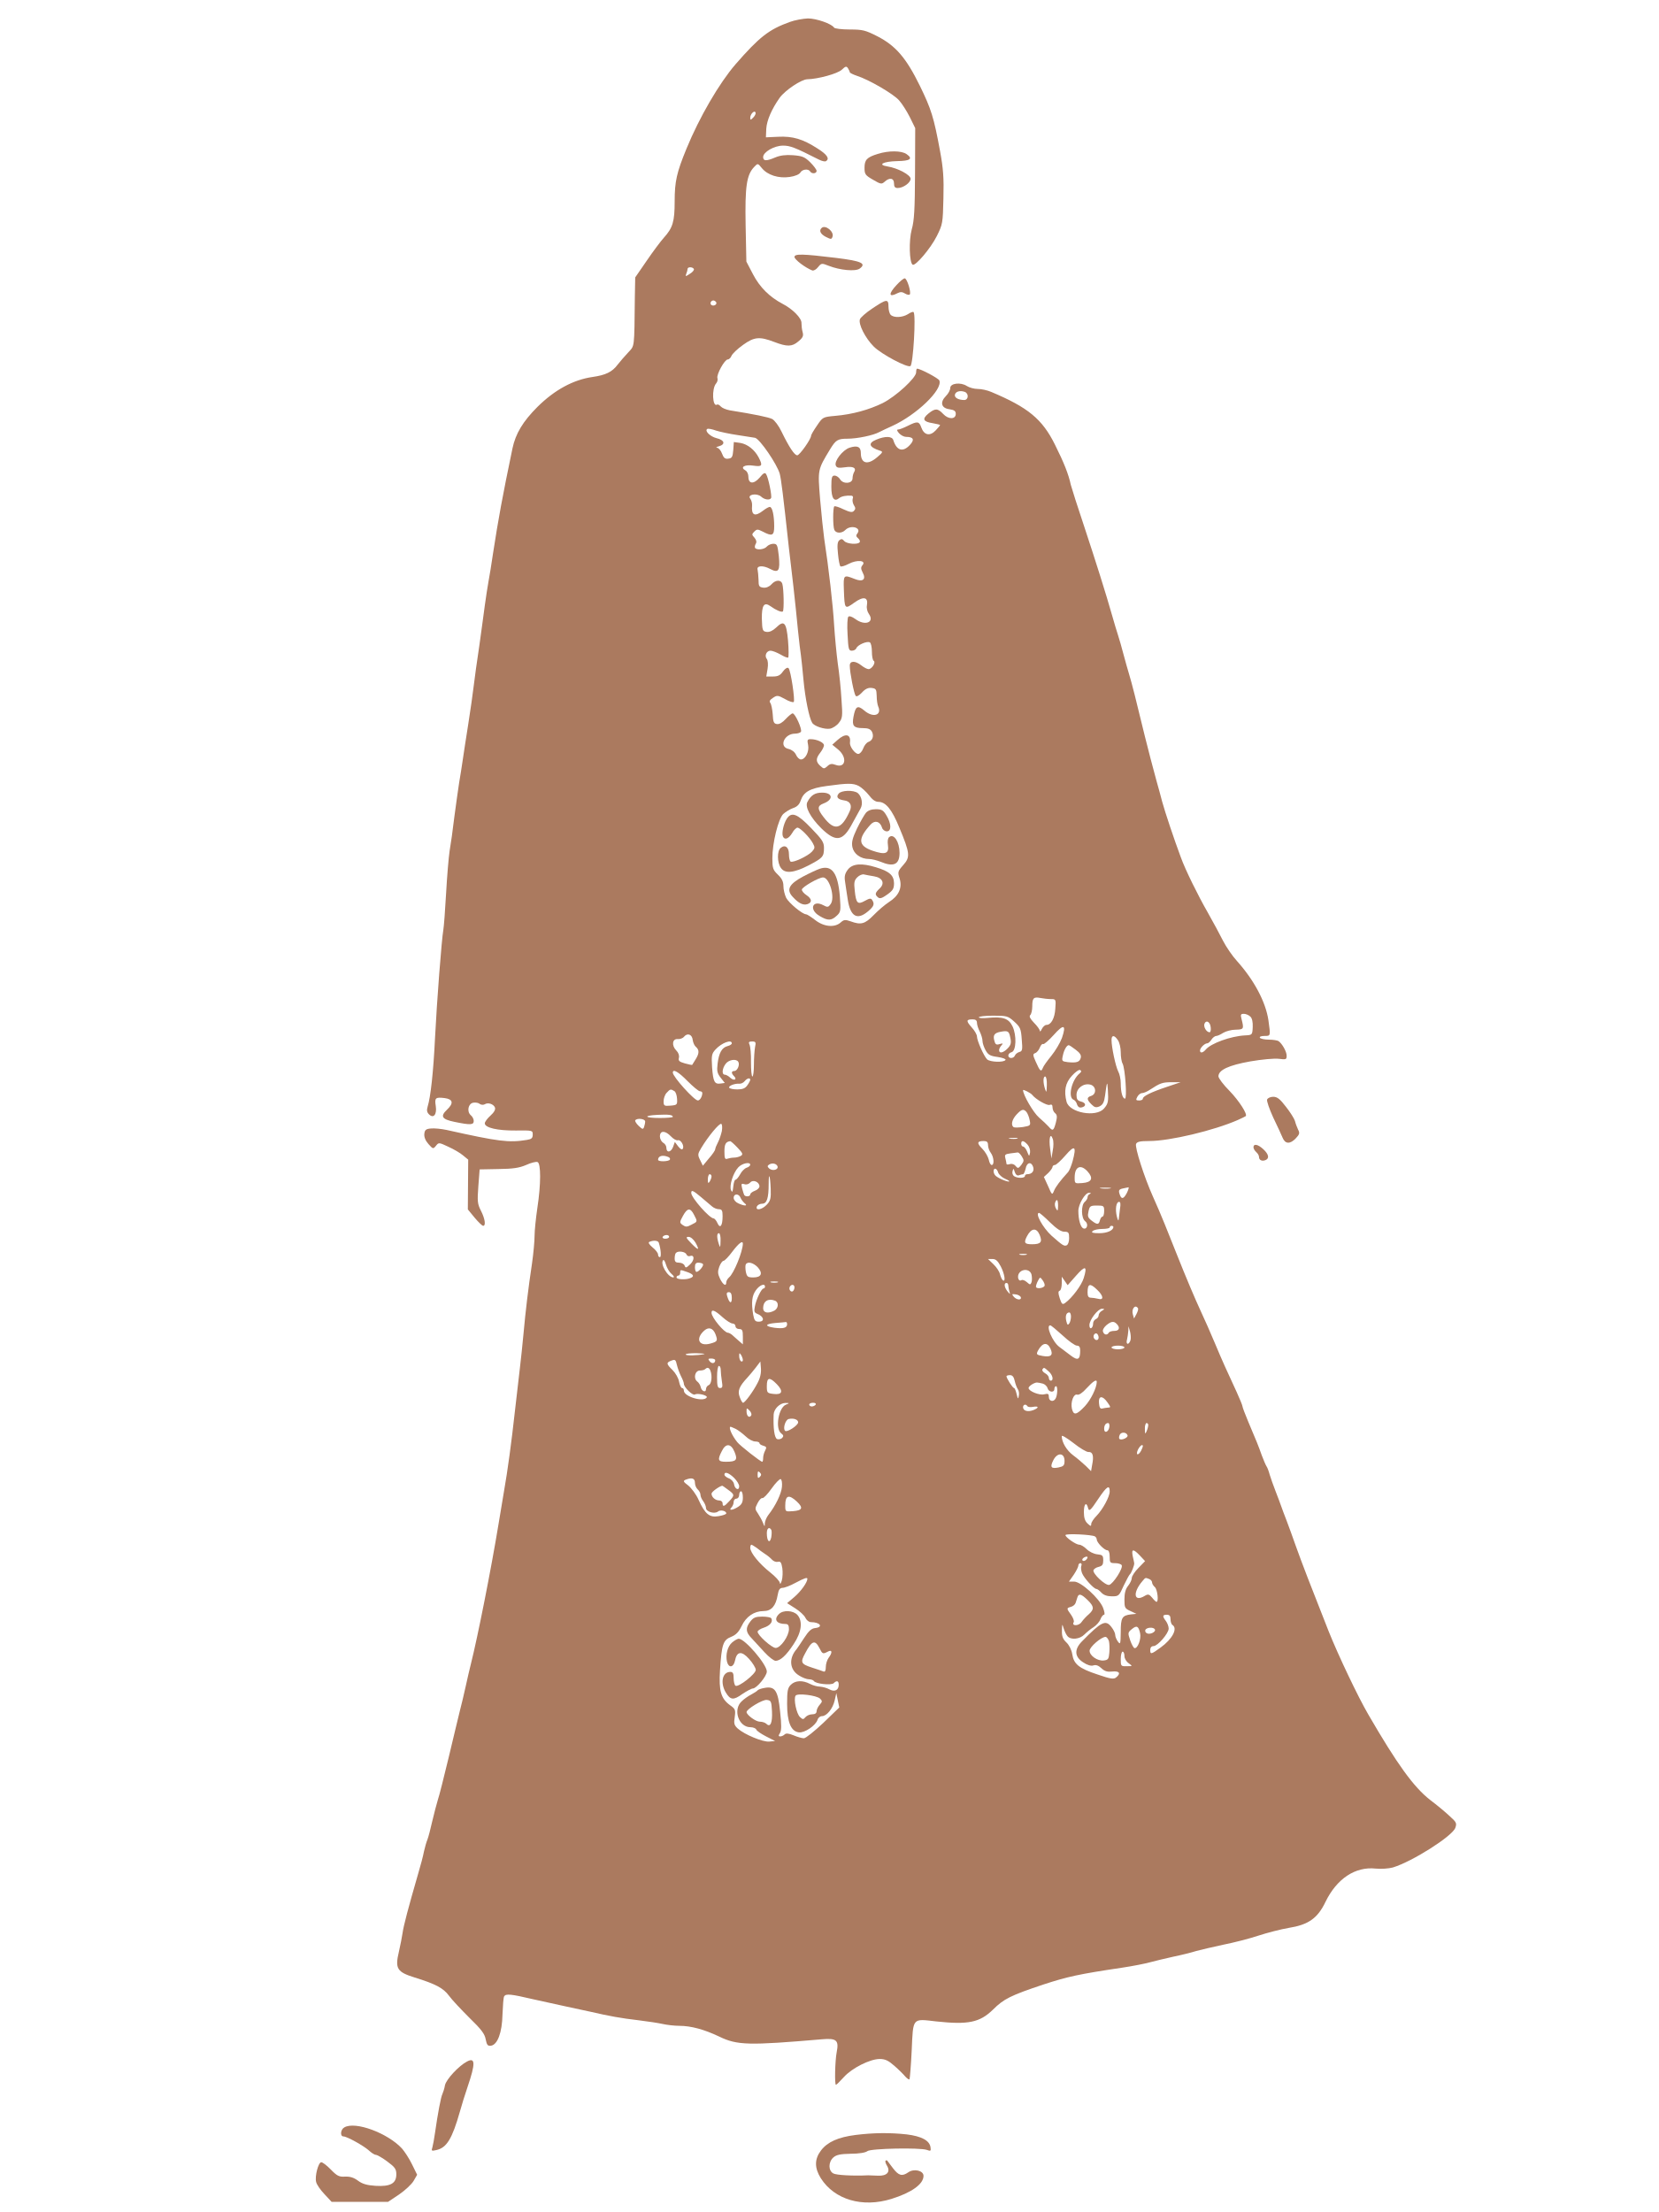
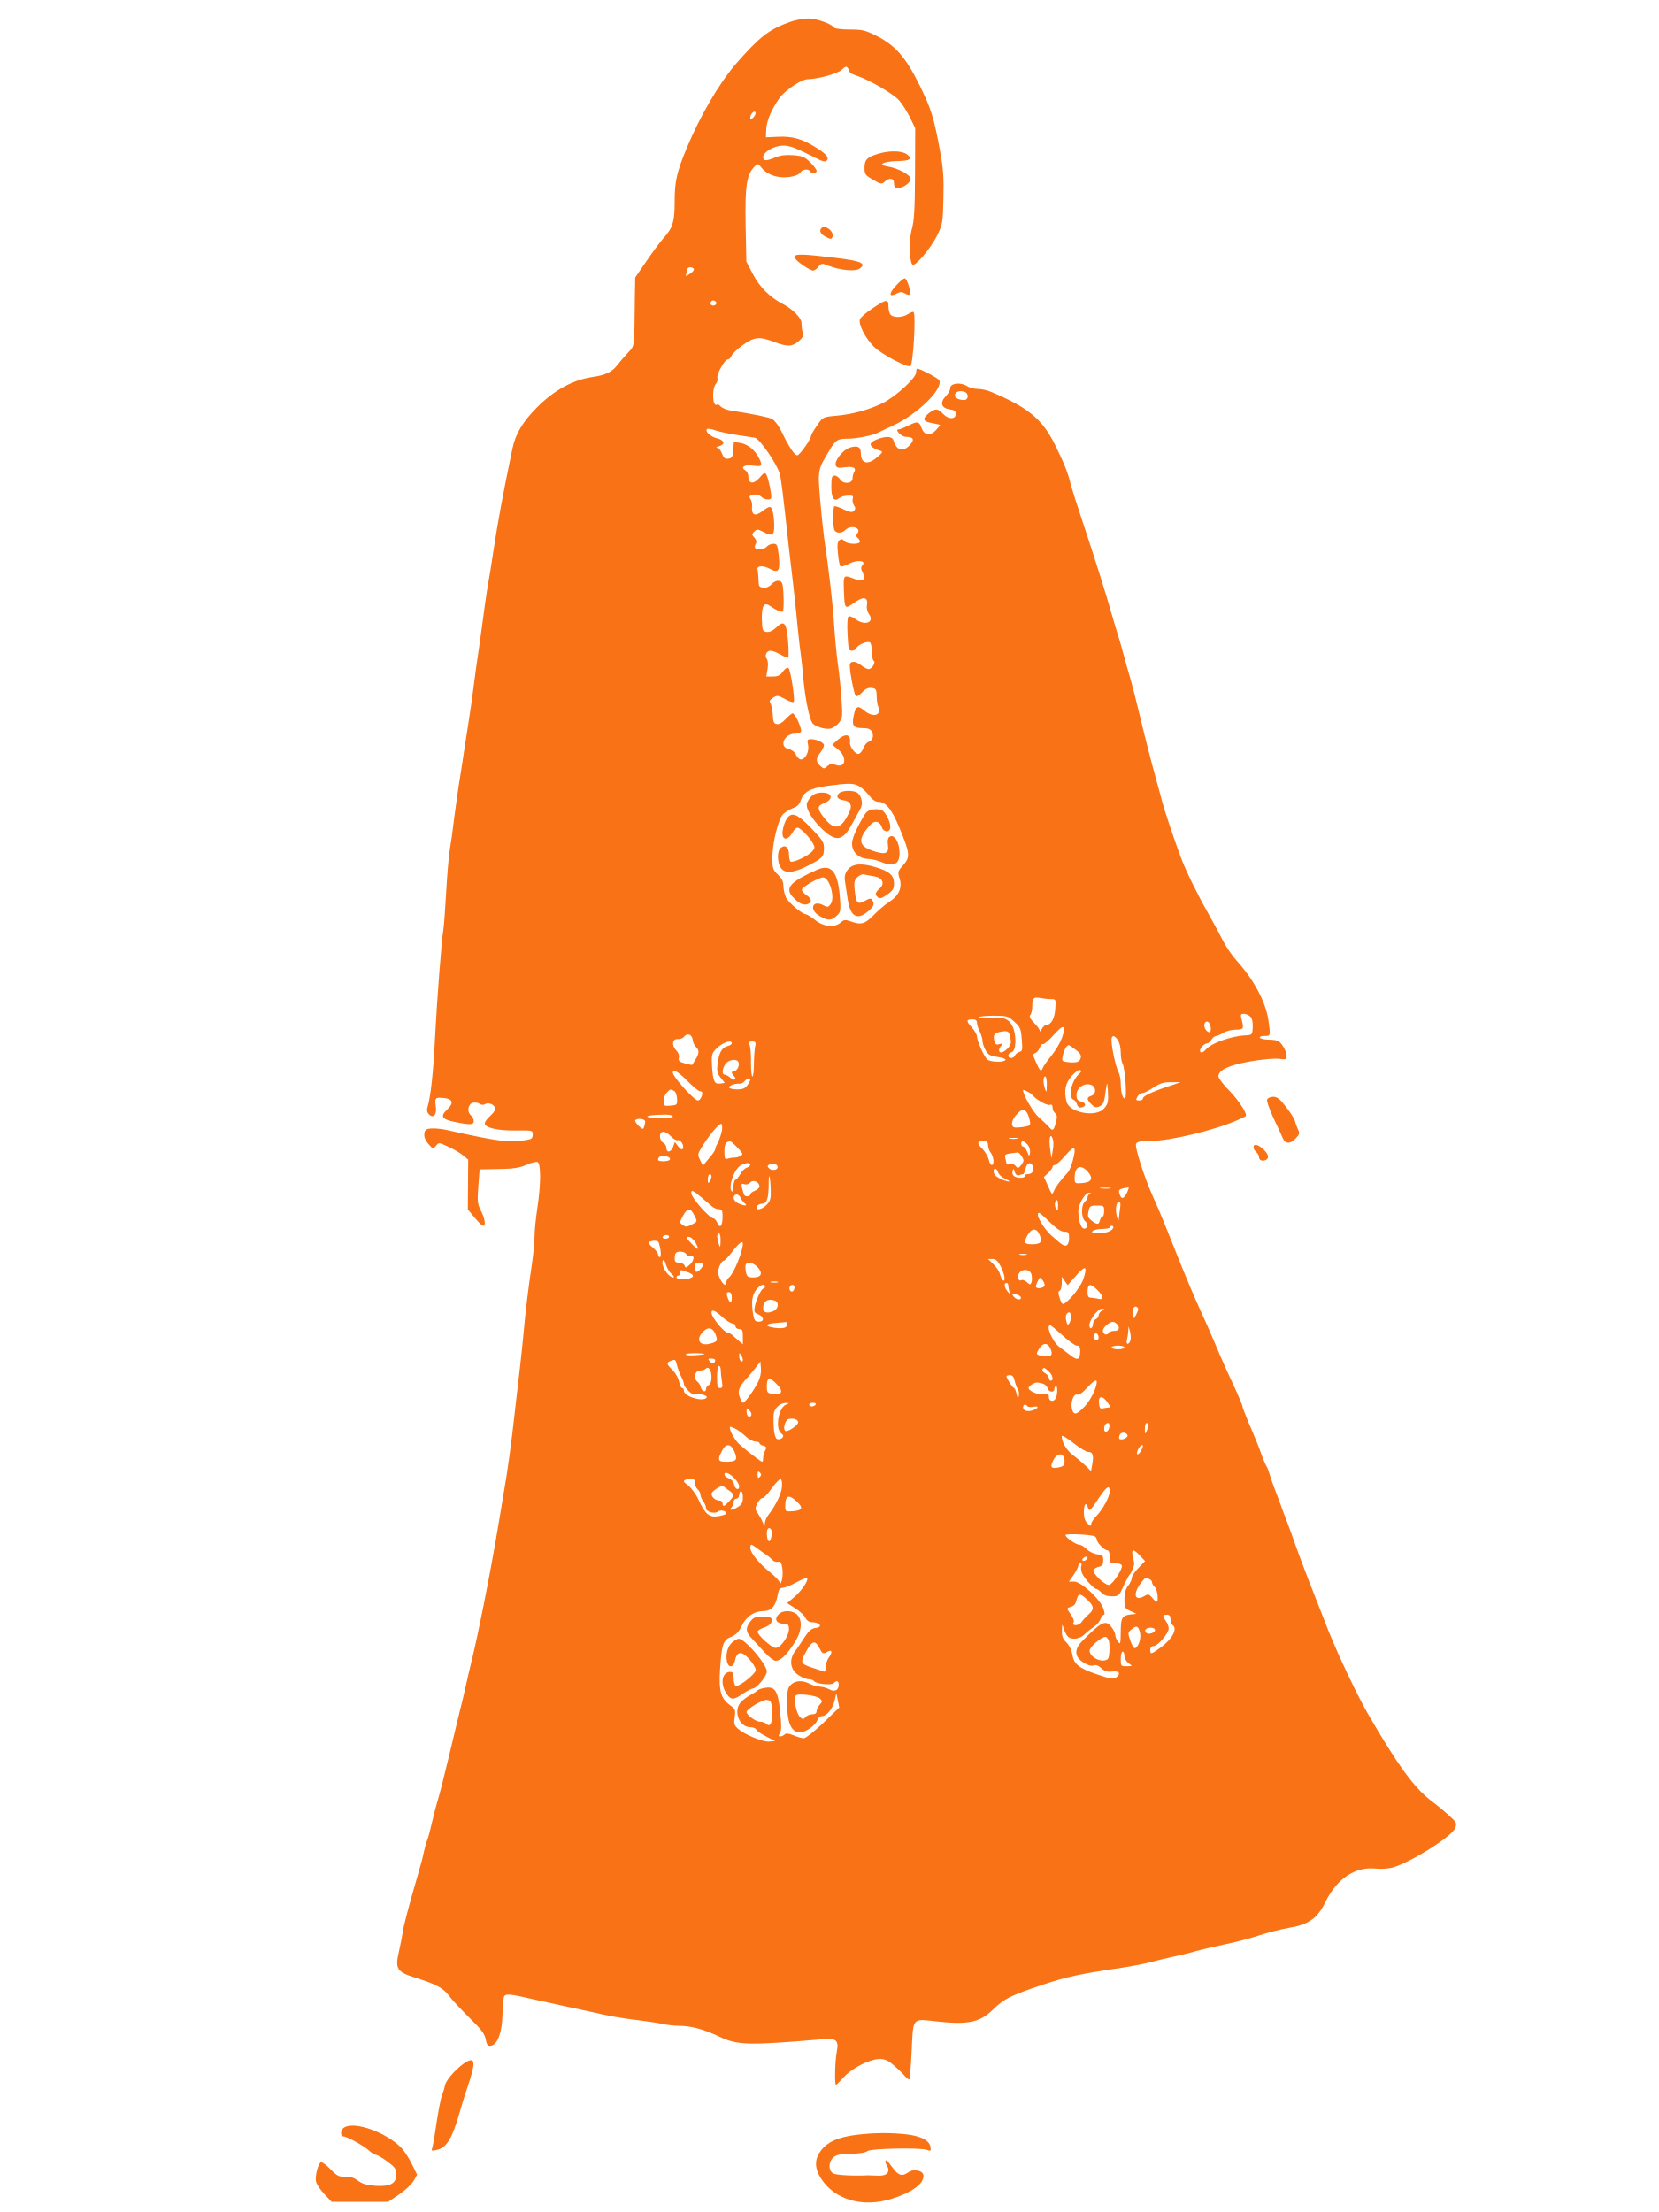
<svg xmlns="http://www.w3.org/2000/svg" version="1.0" width="900pt" height="1200pt" viewBox="0 0 900 1200" preserveAspectRatio="xMidYMid meet">
-   <g transform="translate(0,1200) scale(0.1,-0.1)" fill="#ab7a5f" stroke="none">
+   <g transform="translate(0,1200) scale(0.1,-0.1)" fill="#f97316" stroke="none">
    <path d="M4285 11881 c-114 -41 -165 -81 -295 -230 -88 -102 -196 -287 -266 -458 -53 -129 -64 -177 -64 -286 0 -109 -10 -143 -59 -197 -17 -19 -59 -75 -93 -125 l-62 -90 -2 -105 c-3 -287 -1 -263 -36 -302 -18 -19 -44 -49 -58 -67 -29 -39 -65 -56 -135 -66 -105 -15 -206 -70 -299 -162 -79 -79 -119 -145 -136 -226 -54 -259 -77 -385 -105 -567 -8 -58 -20 -127 -25 -155 -5 -27 -14 -86 -20 -130 -6 -44 -19 -143 -30 -220 -12 -77 -25 -174 -30 -215 -5 -41 -18 -136 -30 -210 -12 -74 -25 -162 -30 -195 -5 -33 -13 -87 -19 -120 -5 -33 -17 -116 -26 -185 -8 -69 -20 -153 -26 -187 -5 -34 -14 -138 -19 -230 -5 -92 -12 -181 -15 -198 -9 -49 -35 -386 -45 -585 -9 -187 -24 -322 -40 -373 -6 -20 -4 -31 7 -42 25 -25 44 -1 37 45 -7 44 -2 49 48 43 46 -6 50 -28 13 -63 -38 -36 -28 -52 40 -66 87 -18 105 -17 105 5 0 10 -7 24 -16 31 -23 20 -14 64 14 68 13 2 29 -1 35 -7 7 -5 19 -6 26 -2 18 12 48 2 56 -17 4 -11 -4 -26 -24 -44 -17 -15 -31 -34 -31 -42 0 -24 69 -40 168 -39 91 1 92 1 92 -22 0 -19 -6 -25 -32 -29 -98 -16 -152 -9 -435 54 -28 6 -67 10 -85 8 -27 -2 -34 -8 -36 -29 -2 -17 6 -37 22 -55 25 -28 26 -28 41 -10 15 19 16 19 67 -5 29 -13 65 -34 80 -47 l28 -23 -1 -135 -1 -135 37 -45 c20 -24 41 -44 46 -44 16 0 10 39 -12 82 -19 37 -20 51 -14 133 l7 91 102 2 c79 1 113 6 150 22 26 12 54 19 62 16 19 -7 19 -120 -1 -250 -8 -55 -15 -122 -15 -150 0 -28 -6 -96 -14 -151 -20 -133 -35 -258 -46 -380 -5 -55 -14 -140 -20 -190 -6 -49 -17 -151 -26 -225 -19 -174 -41 -334 -59 -435 -7 -44 -21 -125 -30 -180 -41 -250 -115 -622 -150 -760 -7 -27 -20 -84 -29 -125 -9 -41 -23 -100 -31 -130 -7 -30 -35 -143 -60 -250 -26 -107 -52 -213 -60 -235 -7 -22 -20 -74 -30 -115 -9 -41 -21 -86 -26 -99 -6 -14 -14 -43 -19 -65 -4 -23 -19 -79 -33 -126 -51 -176 -78 -278 -83 -316 -3 -21 -12 -67 -20 -102 -22 -92 -10 -110 86 -140 113 -35 155 -57 186 -99 15 -21 65 -74 110 -119 65 -63 84 -88 89 -118 6 -30 11 -36 28 -34 36 5 61 71 63 170 2 48 5 92 9 98 9 15 35 13 158 -16 62 -14 144 -32 182 -40 39 -8 97 -21 130 -28 99 -23 165 -35 260 -46 50 -6 108 -15 130 -20 22 -5 63 -10 90 -10 64 0 136 -20 216 -58 99 -48 160 -49 558 -15 79 7 93 -5 80 -70 -9 -46 -12 -177 -4 -177 3 0 22 19 43 42 44 49 142 98 194 98 30 0 47 -8 80 -37 24 -21 50 -47 59 -58 10 -11 20 -18 23 -15 2 3 8 74 12 158 8 178 2 171 132 156 175 -19 237 -6 309 64 58 58 96 77 273 136 131 43 196 57 425 91 61 9 130 23 155 30 25 7 81 20 125 30 44 9 100 23 125 31 25 7 91 22 146 34 56 11 142 33 190 49 49 16 123 35 164 42 108 17 158 52 201 142 61 125 161 192 272 180 30 -3 71 0 93 6 106 32 323 170 339 215 9 25 6 31 -31 64 -22 21 -69 60 -105 87 -90 70 -180 195 -336 464 -56 96 -163 321 -215 451 -98 248 -144 367 -179 465 -15 44 -38 105 -49 135 -12 30 -25 66 -30 80 -5 14 -18 50 -30 80 -12 30 -26 71 -32 90 -5 19 -13 40 -17 45 -4 6 -16 33 -26 60 -19 54 -27 73 -74 184 -17 40 -31 78 -31 83 0 4 -14 39 -31 76 -54 117 -76 164 -119 267 -23 55 -57 132 -75 170 -32 69 -80 182 -136 323 -16 39 -43 107 -60 150 -17 42 -46 111 -65 152 -47 105 -98 265 -91 284 5 12 21 16 72 16 111 0 350 57 480 114 22 10 41 19 43 21 11 10 -36 83 -87 136 -34 34 -61 70 -61 80 0 34 55 60 173 81 64 11 130 17 155 14 39 -5 42 -4 42 17 0 22 -24 65 -44 79 -6 4 -30 8 -53 8 -23 0 -45 5 -48 10 -4 6 7 10 24 10 35 0 34 -1 22 86 -15 99 -77 216 -170 320 -25 27 -59 77 -76 110 -16 32 -53 101 -82 152 -54 94 -123 234 -147 301 -38 102 -85 243 -101 301 -9 36 -23 85 -30 110 -22 81 -44 164 -64 245 -47 195 -72 293 -85 335 -8 25 -21 74 -31 110 -9 36 -23 83 -30 105 -7 22 -21 67 -30 100 -38 134 -91 300 -152 485 -36 107 -69 211 -74 230 -12 57 -37 120 -86 218 -69 139 -146 202 -346 286 -21 9 -53 16 -73 16 -19 0 -45 7 -59 16 -34 22 -90 15 -90 -11 0 -11 -10 -30 -23 -43 -34 -34 -26 -66 18 -72 27 -4 35 -10 35 -25 0 -31 -40 -31 -68 -1 -30 32 -44 32 -81 2 -35 -29 -28 -44 25 -52 21 -4 39 -8 39 -10 0 -2 -11 -15 -24 -29 -31 -33 -63 -26 -78 16 -12 34 -21 35 -73 9 -22 -11 -45 -20 -52 -20 -9 0 -8 -6 4 -20 10 -11 27 -20 38 -20 41 0 48 -15 21 -44 -38 -41 -72 -31 -90 27 -7 21 -44 22 -92 2 -47 -19 -40 -41 20 -60 17 -5 16 -9 -15 -35 -52 -45 -89 -35 -89 22 0 35 -19 43 -62 29 -37 -13 -83 -72 -74 -96 5 -13 15 -15 50 -10 45 7 64 -4 49 -27 -4 -7 -8 -22 -8 -33 0 -29 -50 -33 -67 -6 -7 12 -21 21 -30 21 -15 0 -18 -9 -18 -60 0 -63 15 -85 43 -62 12 10 39 15 66 13 8 -1 11 -7 7 -16 -3 -9 0 -25 6 -35 10 -15 10 -22 0 -32 -9 -9 -21 -7 -56 9 -24 12 -47 19 -50 16 -8 -8 -8 -107 0 -127 8 -20 41 -21 60 -1 30 30 90 12 65 -19 -8 -10 -7 -17 4 -26 8 -7 12 -16 9 -21 -9 -15 -71 -10 -84 6 -10 12 -16 13 -27 4 -10 -9 -12 -27 -7 -73 3 -34 9 -64 13 -68 4 -4 24 2 45 13 45 24 97 19 75 -7 -10 -12 -9 -20 1 -40 20 -37 1 -53 -43 -35 -61 24 -62 24 -59 -59 4 -106 4 -107 57 -69 50 36 76 30 68 -15 -3 -14 2 -35 11 -47 32 -46 -22 -66 -74 -27 -18 13 -33 18 -38 12 -5 -5 -7 -48 -4 -96 4 -79 6 -88 23 -88 11 0 22 6 25 14 7 18 59 40 73 31 6 -3 11 -26 11 -50 0 -24 4 -47 10 -50 13 -8 -10 -45 -28 -45 -8 0 -25 9 -39 20 -34 27 -63 26 -63 -1 0 -37 23 -153 32 -164 5 -6 18 1 34 18 18 20 34 27 52 25 24 -3 27 -7 28 -43 0 -22 4 -48 8 -57 22 -49 -28 -64 -76 -22 -36 30 -47 23 -58 -35 -9 -49 1 -61 52 -61 27 0 40 -5 48 -19 12 -24 4 -48 -19 -56 -9 -3 -22 -18 -28 -35 -6 -16 -18 -30 -27 -30 -18 0 -48 41 -45 62 6 46 -25 52 -68 13 l-28 -25 33 -27 c50 -43 39 -103 -16 -82 -19 7 -29 6 -43 -7 -18 -16 -20 -16 -39 1 -25 23 -25 40 0 72 11 14 20 32 20 40 0 15 -39 33 -72 33 -18 0 -20 -4 -14 -32 7 -35 -15 -78 -39 -78 -9 0 -21 12 -27 26 -7 15 -23 27 -40 31 -54 11 -24 83 35 83 14 0 29 5 32 10 8 13 -31 100 -45 100 -5 0 -22 -14 -37 -30 -17 -19 -35 -30 -48 -28 -17 2 -21 11 -23 53 -2 27 -8 55 -13 62 -7 8 -3 16 14 27 22 15 27 15 65 -6 22 -13 44 -20 48 -16 8 9 -16 170 -28 183 -6 6 -17 0 -30 -17 -15 -22 -28 -28 -55 -28 l-36 0 7 41 c4 24 2 46 -4 54 -14 17 -2 45 20 45 11 0 35 -10 55 -21 20 -12 38 -19 41 -16 3 3 3 45 -1 92 -9 99 -21 113 -65 70 -18 -17 -36 -25 -51 -23 -22 3 -24 8 -26 71 -1 73 12 93 46 69 30 -22 61 -35 68 -29 7 8 5 123 -3 150 -7 23 -37 22 -59 -3 -12 -13 -29 -20 -44 -18 -23 3 -26 8 -26 43 -1 22 -3 46 -5 54 -7 23 30 25 67 5 47 -25 56 -11 48 70 -7 60 -9 66 -30 66 -12 0 -28 -7 -35 -15 -13 -16 -55 -21 -64 -7 -2 4 -1 14 4 22 6 10 3 21 -7 33 -15 16 -15 19 -1 33 14 14 18 14 46 0 51 -27 62 -22 62 28 0 60 -10 106 -24 106 -6 0 -22 -9 -36 -20 -45 -35 -65 -26 -60 28 1 13 -4 29 -10 37 -18 22 35 32 59 11 18 -17 47 -21 54 -8 6 9 -15 113 -27 130 -6 10 -15 6 -35 -19 -32 -37 -61 -35 -61 5 0 14 -7 29 -16 34 -31 17 -5 33 42 26 49 -7 53 -1 30 44 -22 42 -60 72 -99 79 l-36 5 -3 -43 c-3 -37 -7 -45 -26 -47 -18 -3 -26 3 -35 27 -6 17 -18 31 -27 32 -8 1 -4 4 10 8 37 10 31 34 -13 44 -35 9 -66 40 -50 50 5 3 26 -1 48 -9 22 -7 74 -18 115 -24 41 -6 85 -13 96 -15 26 -6 120 -144 134 -195 8 -31 18 -110 50 -405 5 -38 15 -131 24 -205 8 -74 20 -182 25 -240 6 -58 13 -118 16 -135 2 -16 9 -77 14 -135 9 -98 31 -206 47 -231 11 -19 68 -37 97 -32 15 3 37 17 48 32 19 24 21 34 14 126 -3 55 -12 143 -20 195 -7 52 -16 147 -20 210 -6 105 -29 306 -54 470 -5 36 -15 131 -22 212 -13 162 -14 158 55 272 30 49 41 56 93 56 53 0 140 18 173 36 14 7 45 22 70 33 132 60 275 197 256 247 -5 12 -103 64 -121 64 -3 0 -5 -9 -5 -20 0 -30 -110 -131 -182 -167 -74 -36 -163 -61 -257 -69 -67 -6 -68 -7 -99 -53 -18 -26 -32 -50 -32 -55 0 -18 -62 -106 -75 -106 -15 0 -44 44 -85 128 -15 32 -38 62 -51 69 -21 10 -93 25 -230 47 -21 4 -42 13 -49 21 -7 8 -16 13 -20 10 -25 -16 -30 87 -5 115 7 8 10 21 7 29 -6 19 39 101 56 101 7 0 16 9 20 19 4 11 32 38 63 60 61 44 90 46 169 16 70 -27 97 -26 130 2 26 21 30 31 24 52 -4 14 -6 36 -6 48 2 26 -48 77 -103 105 -70 37 -123 89 -160 160 l-36 69 -4 196 c-4 211 5 275 47 318 19 20 19 20 41 -7 31 -38 91 -57 151 -48 29 4 52 14 58 24 10 18 43 22 53 6 9 -15 35 -12 35 3 0 7 -16 28 -35 47 -30 29 -43 34 -93 38 -39 3 -70 -1 -96 -12 -49 -21 -66 -20 -66 2 0 27 60 62 108 62 38 0 63 -9 195 -76 16 -8 33 -12 38 -8 21 13 6 36 -47 69 -79 51 -134 67 -213 63 l-66 -3 2 47 c3 45 29 106 73 168 29 40 118 100 150 100 56 1 164 30 187 52 20 19 25 20 33 8 5 -8 10 -18 10 -22 0 -3 17 -12 38 -19 66 -21 200 -99 230 -134 16 -18 42 -59 58 -91 l29 -59 -1 -245 c-1 -195 -4 -257 -18 -305 -16 -60 -13 -179 5 -191 15 -9 98 89 131 155 32 64 33 71 36 205 3 111 -1 163 -18 255 -34 185 -48 229 -110 356 -74 151 -131 217 -230 268 -65 33 -80 37 -150 37 -44 0 -82 5 -85 10 -13 21 -96 50 -142 50 -26 -1 -71 -9 -98 -19z m-199 -519 c-14 -14 -16 -14 -16 -1 0 20 23 44 29 28 2 -6 -4 -18 -13 -27z m-322 -821 c3 -5 -6 -17 -21 -26 -24 -16 -26 -16 -20 0 4 9 7 21 7 26 0 12 27 12 34 0z m121 -180 c7 -12 -12 -24 -25 -16 -11 7 -4 25 10 25 5 0 11 -4 15 -9z m1349 -487 c23 -9 20 -44 -3 -44 -29 0 -51 11 -51 25 0 20 27 29 54 19z m-575 -2138 c15 -8 40 -31 55 -50 18 -24 35 -36 51 -36 40 0 73 -40 114 -140 58 -140 60 -159 21 -203 -30 -34 -31 -38 -19 -75 14 -49 -5 -92 -59 -126 -20 -13 -57 -44 -82 -70 -48 -49 -69 -55 -126 -34 -29 10 -36 9 -53 -6 -33 -30 -92 -24 -139 13 -22 17 -44 31 -49 31 -20 0 -93 61 -108 89 -8 17 -15 45 -15 64 0 24 -8 41 -30 62 -27 26 -30 35 -30 89 0 83 32 213 59 240 12 11 36 26 53 32 22 7 35 20 42 42 16 46 51 66 141 78 115 16 143 16 174 0z m1042 -1156 c27 0 28 -1 24 -52 -3 -52 -23 -88 -48 -88 -8 0 -19 -10 -25 -22 -6 -13 -11 -17 -11 -10 -1 8 -15 27 -32 44 -21 22 -27 34 -20 41 6 6 11 27 11 47 0 46 7 53 44 46 16 -3 41 -6 57 -6z m1082 -95 c10 -9 14 -30 13 -57 -2 -43 -3 -43 -42 -45 -77 -4 -185 -43 -213 -77 -15 -18 -31 -21 -31 -5 0 14 25 39 39 39 6 0 16 9 23 20 7 11 19 20 26 20 7 0 24 8 38 17 15 9 45 17 68 17 44 1 45 4 31 59 -6 23 -4 27 13 27 11 0 27 -7 35 -15z m-1281 -27 c33 -30 37 -39 41 -97 5 -56 3 -64 -13 -68 -10 -3 -21 -11 -24 -19 -7 -18 -36 -18 -36 0 0 7 8 16 18 18 25 7 28 91 5 140 -21 43 -51 54 -134 46 -27 -3 -49 -1 -49 3 0 5 35 9 78 9 75 0 80 -2 114 -32z m-202 -7 c0 -10 7 -32 15 -47 8 -16 15 -39 15 -51 0 -12 8 -35 17 -51 14 -25 26 -31 65 -36 27 -4 46 -11 43 -16 -9 -15 -84 -12 -100 3 -18 18 -55 102 -55 124 0 10 -13 33 -29 50 -31 35 -30 43 6 43 16 0 23 -6 23 -19z m1268 -24 c2 -15 -1 -27 -6 -27 -17 0 -34 29 -28 46 9 23 31 11 34 -19z m-807 -58 c-10 -27 -36 -70 -57 -96 -22 -27 -44 -57 -47 -67 -9 -23 -15 -18 -38 34 -16 36 -17 42 -3 47 9 3 20 17 25 30 5 13 13 22 18 19 4 -3 30 19 57 49 55 62 70 57 45 -16z m-280 1 c6 -27 3 -39 -14 -57 -24 -25 -47 -30 -47 -10 0 7 6 19 13 26 10 11 8 12 -10 7 -18 -6 -24 -2 -29 19 -8 30 1 42 36 48 39 7 44 3 51 -33z m-1723 -12 c2 -15 10 -32 18 -38 18 -16 18 -35 -3 -68 -9 -15 -17 -28 -18 -29 -1 -1 -18 2 -39 8 -31 9 -37 14 -33 30 3 13 -2 28 -14 40 -27 27 -22 65 8 62 11 -1 27 4 34 13 18 22 44 13 47 -18z m2306 0 c9 -12 16 -42 16 -66 0 -24 4 -52 10 -62 14 -27 25 -190 13 -190 -13 0 -23 34 -23 83 0 22 -6 51 -14 65 -14 28 -36 131 -36 170 0 28 15 28 34 0z m-2094 -18 c0 -5 -10 -12 -23 -15 -31 -8 -47 -37 -54 -95 -5 -40 -2 -53 17 -77 l22 -28 -22 -3 c-34 -5 -41 9 -47 88 -4 65 -2 74 19 97 33 36 88 56 88 33z m126 -21 c-3 -17 -6 -60 -6 -95 0 -35 -4 -64 -8 -64 -5 0 -8 35 -8 78 1 42 -3 85 -8 95 -6 13 -4 17 14 17 20 0 22 -4 16 -31z m1740 -14 c23 -17 31 -30 27 -44 -6 -23 -23 -28 -71 -23 -31 4 -33 6 -26 36 6 30 21 56 32 56 3 0 20 -11 38 -25z m-1831 -65 c10 -16 -5 -50 -21 -50 -17 0 -18 -12 -2 -28 19 -19 0 -27 -20 -9 -10 10 -24 17 -30 17 -17 0 -15 32 4 58 16 23 58 30 69 12z m1852 -63 c-44 -36 -65 -131 -33 -143 8 -3 16 -14 19 -26 4 -12 12 -18 23 -16 28 5 27 25 -1 32 -20 5 -25 13 -25 36 0 37 38 65 75 56 32 -8 35 -51 5 -61 -26 -8 -25 -20 1 -46 17 -17 25 -19 44 -11 18 9 25 22 30 59 10 76 12 81 15 33 4 -67 2 -77 -21 -104 -43 -49 -187 -23 -203 37 -15 58 -7 102 29 141 19 21 39 35 45 31 8 -5 7 -10 -3 -18z m-2127 -42 c30 -30 60 -55 67 -55 7 0 13 -4 13 -9 0 -20 -13 -41 -24 -41 -20 0 -136 129 -136 151 0 22 30 5 80 -46z m1949 -22 c-1 -39 -2 -43 -9 -23 -12 36 -12 70 0 70 6 0 10 -21 9 -47z m-1609 29 c0 -4 -7 -18 -16 -30 -11 -16 -25 -22 -54 -22 -21 0 -41 4 -44 9 -6 10 30 24 55 22 9 -1 22 5 29 14 13 16 30 20 30 7z m2261 -38 c-87 -29 -131 -51 -131 -64 0 -6 -9 -10 -20 -10 -18 0 -19 3 -10 20 6 11 17 20 26 20 8 0 27 8 42 18 55 36 68 41 117 41 l50 0 -74 -25z m-2673 -23 c8 -4 14 -24 15 -42 2 -32 0 -34 -35 -37 -35 -3 -38 -1 -38 24 0 15 7 36 17 46 18 20 22 21 41 9z m1942 -21 c19 -24 80 -59 94 -54 11 4 16 1 16 -14 0 -11 6 -25 14 -31 11 -9 12 -20 4 -51 -12 -45 -17 -48 -39 -22 -8 9 -32 32 -53 50 -30 26 -86 122 -86 148 0 6 43 -16 50 -26z m-31 -93 c6 -8 14 -27 17 -44 6 -29 4 -30 -36 -37 -23 -3 -45 -4 -51 -1 -16 11 -10 41 16 69 27 29 38 32 54 13z m-1919 -26 c0 -3 -32 -6 -70 -6 -84 0 -94 13 -12 17 60 3 82 0 82 -11z m-150 -25 c0 -8 -3 -21 -6 -30 -5 -14 -9 -13 -29 6 -13 12 -21 26 -19 30 9 14 54 9 54 -6z m416 -52 c-4 -18 -13 -46 -21 -61 -8 -15 -15 -32 -15 -38 0 -5 -15 -28 -34 -49 l-33 -40 -15 31 c-14 28 -13 33 6 65 37 62 99 137 109 131 5 -3 6 -20 3 -39z m-276 -29 c13 -14 30 -23 37 -21 15 6 37 -30 27 -46 -4 -7 -13 -2 -25 13 l-18 24 -10 -28 c-12 -30 -36 -32 -36 -3 0 10 -8 22 -18 27 -9 6 -17 21 -17 34 0 33 29 33 60 0z m2071 -77 l-7 -43 -7 53 c-8 57 1 90 14 54 5 -12 5 -41 0 -64z m-193 65 c-10 -2 -28 -2 -40 0 -13 2 -5 4 17 4 22 1 32 -1 23 -4z m-1518 -48 c29 -30 32 -37 20 -45 -8 -5 -25 -10 -37 -10 -12 0 -28 -3 -37 -6 -13 -5 -16 2 -16 39 0 40 7 53 31 56 3 1 21 -15 39 -34z m1360 13 c0 -13 7 -32 15 -42 17 -23 20 -66 5 -66 -6 0 -13 13 -16 29 -4 16 -19 43 -35 59 -31 31 -29 42 8 42 17 0 23 -6 23 -22z m214 3 c10 -11 16 -30 14 -43 -4 -23 -5 -23 -16 5 -6 15 -16 27 -22 27 -5 0 -10 7 -10 15 0 20 13 19 34 -4z m245 -90 c-7 -25 -18 -53 -26 -61 -41 -45 -66 -78 -75 -100 -10 -24 -11 -24 -32 25 l-23 50 24 22 c12 12 23 27 23 33 0 5 6 10 13 10 6 0 32 23 57 52 51 59 61 51 39 -31z m-276 26 c13 -21 13 -25 -2 -46 -16 -20 -19 -21 -31 -7 -7 10 -20 14 -31 11 -11 -4 -19 -3 -19 2 0 4 -3 18 -6 30 -5 19 -1 22 28 26 18 2 36 5 39 5 4 1 14 -8 22 -21z m-1919 -3 c9 -3 13 -10 10 -15 -7 -11 -64 -12 -64 -1 0 21 24 28 54 16z m446 -43 c0 -5 -9 -13 -20 -16 -11 -4 -27 -20 -35 -36 -9 -16 -20 -29 -25 -29 -5 0 -10 -17 -12 -37 -3 -30 -6 -34 -12 -20 -11 24 11 94 39 124 20 22 65 32 65 14z m148 -8 c6 -19 -26 -27 -44 -13 -12 11 -12 15 -2 22 17 11 40 6 46 -9z m1387 -4 c7 -22 -7 -39 -32 -39 -7 0 -13 -4 -13 -10 0 -12 -40 -13 -58 -1 -8 5 -12 17 -9 27 4 17 6 17 12 -4 5 -15 13 -21 22 -18 8 3 18 6 23 6 4 0 10 14 14 30 6 35 31 40 41 9z m294 -23 c34 -37 25 -60 -27 -64 -42 -3 -42 -3 -42 30 0 59 32 74 69 34z m-484 -7 c4 -11 21 -27 38 -34 18 -8 27 -14 20 -15 -17 0 -67 23 -75 35 -11 14 -10 35 1 35 5 0 13 -9 16 -21z m-1555 -21 c0 -7 -5 -20 -10 -28 -8 -12 -10 -9 -10 13 0 15 5 27 10 27 6 0 10 -6 10 -12z m321 -66 c2 -53 -1 -66 -21 -87 -26 -28 -63 -35 -54 -10 4 8 16 15 29 15 25 0 35 29 35 108 0 67 8 47 11 -26z m-61 12 c0 -8 -11 -19 -25 -24 -14 -5 -25 -14 -25 -20 0 -12 -27 -14 -33 -2 -2 4 -7 20 -11 35 -6 25 -4 28 12 23 11 -4 24 0 32 9 15 18 50 3 50 -21z m1903 -11 c-13 -2 -35 -2 -50 0 -16 2 -5 4 22 4 28 0 40 -2 28 -4z m91 -23 c-17 -33 -29 -38 -38 -14 -10 26 -7 32 17 37 12 2 25 5 29 6 3 0 0 -12 -8 -29z m-2310 -25 c22 -19 49 -42 59 -50 9 -8 26 -15 37 -15 16 0 20 -7 20 -37 0 -53 -13 -71 -28 -38 -6 14 -16 25 -20 25 -23 0 -122 113 -122 138 0 19 10 14 54 -23z m2109 18 c-7 -2 -13 -10 -13 -18 0 -7 -7 -18 -15 -25 -21 -17 -20 -89 2 -105 19 -14 11 -47 -10 -39 -15 6 -27 47 -27 95 0 36 37 99 58 98 11 0 12 -2 5 -6z m-1896 -20 c4 -10 14 -23 22 -30 21 -16 0 -17 -34 -1 -14 6 -25 19 -25 30 0 23 28 24 37 1z m1723 -45 c-1 -28 -2 -30 -11 -15 -6 10 -8 25 -5 33 9 24 16 16 16 -18z m336 -15 c-3 -21 -6 -47 -7 -58 -1 -11 -5 -5 -10 15 -10 40 -4 80 12 80 8 0 9 -13 5 -37z m-86 -13 c0 -16 -4 -30 -9 -30 -5 0 -11 -9 -14 -20 -6 -25 -15 -25 -46 -1 -19 15 -22 23 -16 49 6 29 10 32 46 32 37 0 39 -2 39 -30z m-2225 -20 c20 -38 20 -37 -14 -54 -24 -13 -31 -13 -47 -2 -18 13 -18 15 1 50 24 44 40 45 60 6z m1931 -41 c36 -35 60 -51 78 -51 23 0 26 -5 26 -35 0 -20 -6 -36 -14 -39 -14 -5 -21 -1 -82 53 -47 43 -91 123 -67 123 4 0 31 -23 59 -51z m344 -25 c0 -19 -34 -34 -76 -34 -36 0 -45 3 -37 11 7 7 30 12 52 12 23 0 41 4 41 8 0 5 5 9 10 9 6 0 10 -3 10 -6z m-400 -43 c16 -39 7 -51 -41 -51 -41 0 -46 8 -28 43 24 46 52 48 69 8z m-1731 -33 c-1 -37 -2 -39 -9 -18 -12 36 -12 60 0 60 6 0 10 -19 9 -42z m-279 22 c0 -5 -9 -10 -21 -10 -11 0 -17 5 -14 10 3 6 13 10 21 10 8 0 14 -4 14 -10z m143 -31 c24 -44 17 -45 -23 -4 -29 30 -31 35 -14 35 11 0 26 -13 37 -31z m-199 -1 c12 -37 14 -78 6 -78 -6 0 -10 6 -10 14 0 8 -13 26 -30 39 -19 16 -25 27 -17 30 23 10 48 7 51 -5z m456 -5 c-1 -44 -49 -162 -75 -183 -8 -7 -15 -19 -15 -26 0 -25 -17 -15 -34 19 -13 28 -13 39 -4 65 7 18 17 32 23 32 6 0 28 23 48 50 34 45 57 63 57 43z m-306 -58 c3 -8 12 -12 19 -9 25 9 26 -21 1 -45 -21 -20 -25 -21 -30 -7 -3 9 -17 16 -30 16 -18 0 -24 5 -24 23 0 13 3 27 7 30 12 13 51 7 57 -8z m1844 -2 c-10 -2 -26 -2 -35 0 -10 3 -2 5 17 5 19 0 27 -2 18 -5z m-1925 -104 c12 -10 16 -18 10 -19 -30 0 -74 75 -55 94 3 4 10 -7 15 -25 5 -17 18 -40 30 -50z m1786 41 c21 -41 28 -86 12 -76 -5 3 -12 18 -16 33 -3 15 -20 40 -36 55 l-29 28 24 0 c18 0 29 -10 45 -40z m-1616 13 c8 -7 -21 -43 -35 -43 -4 0 -8 11 -8 25 0 18 5 25 18 25 10 0 22 -3 25 -7z m297 -17 c30 -33 21 -56 -23 -56 -31 0 -35 4 -41 31 -3 17 -3 35 0 40 10 17 40 9 64 -15z m1769 -60 c-12 -39 -63 -107 -100 -134 -15 -11 -19 -8 -30 25 -9 28 -9 38 0 41 6 2 11 20 11 40 l0 36 16 -23 16 -23 46 52 c50 57 62 53 41 -14z m-2150 33 c34 -12 40 -24 15 -33 -25 -10 -74 -7 -74 4 0 6 5 10 10 10 6 0 10 7 10 15 0 18 -1 18 39 4z m1867 -14 c3 -14 3 -32 0 -41 -6 -15 -8 -15 -26 1 -10 9 -24 14 -29 10 -17 -10 -25 23 -11 40 20 25 59 19 66 -10z m71 -60 c-5 -14 -47 -19 -47 -5 0 6 5 21 11 32 11 21 12 21 25 3 8 -11 13 -24 11 -30z m-1449 18 c-10 -2 -26 -2 -35 0 -10 3 -2 5 17 5 19 0 27 -2 18 -5z m1252 -17 c0 -8 3 -23 6 -33 5 -16 4 -16 -10 1 -18 22 -21 46 -6 46 6 0 10 -6 10 -14z m-1320 -6 c0 -5 -3 -10 -8 -10 -11 0 -40 -59 -47 -98 -5 -25 -3 -33 12 -39 37 -14 44 -43 9 -43 -19 0 -24 6 -30 38 -11 66 -7 103 15 133 20 28 49 39 49 19z m160 -4 c0 -8 -4 -17 -9 -21 -12 -7 -24 12 -16 25 9 15 25 12 25 -4z m1642 -13 c35 -33 37 -58 6 -49 -13 3 -31 6 -40 6 -13 0 -18 8 -18 28 0 49 13 53 52 15z m-1982 -45 c0 -34 -13 -29 -25 10 -5 16 -2 22 9 22 11 0 16 -10 16 -32z m1568 5 c5 -18 -23 -16 -39 3 -11 14 -10 15 11 12 13 -1 25 -9 28 -15z m-1334 -19 c22 -8 20 -41 -3 -54 -35 -18 -61 -12 -61 13 0 38 27 55 64 41z m1970 -42 c2 -4 -2 -18 -9 -31 l-13 -24 -6 21 c-10 31 13 59 28 34z m-196 -13 c-10 -5 -18 -17 -18 -25 0 -8 -7 -17 -15 -20 -8 -4 -15 -14 -15 -24 0 -11 -4 -22 -10 -25 -6 -3 -10 4 -10 16 0 29 46 89 68 89 16 -1 16 -1 0 -11z m-2059 -34 c21 -19 46 -35 55 -35 9 0 16 -7 16 -15 0 -8 9 -15 20 -15 17 0 20 -7 20 -42 l0 -41 -22 19 c-12 10 -28 25 -36 32 -7 6 -18 12 -23 12 -20 0 -89 83 -89 108 0 21 18 14 59 -23z m1891 3 c0 -13 -4 -30 -9 -37 -8 -12 -11 -9 -16 11 -7 28 -1 48 16 48 5 0 9 -10 9 -22z m-1540 -42 c0 -20 -21 -25 -69 -19 -55 8 -52 21 7 26 26 2 50 4 55 5 4 1 7 -4 7 -12z m1788 2 c20 -20 14 -38 -12 -38 -14 0 -28 -4 -31 -10 -9 -15 -25 -12 -31 5 -4 9 4 23 17 35 28 23 41 24 57 8z m-293 -63 c32 -30 67 -55 77 -55 13 0 18 -8 18 -27 0 -50 -13 -56 -52 -26 -20 15 -47 36 -61 46 -37 27 -76 118 -49 117 4 0 34 -25 67 -55z m-1884 8 c14 -37 12 -41 -28 -52 -62 -17 -82 27 -32 71 24 21 47 13 60 -19z m2252 -33 c-3 -11 -10 -20 -15 -20 -6 0 -8 10 -4 23 3 12 6 33 7 47 l1 25 8 -27 c4 -15 6 -37 3 -48z m-173 14 c0 -16 -16 -19 -25 -4 -8 13 4 32 16 25 5 -4 9 -13 9 -21z m-261 -61 c16 -35 2 -47 -43 -39 -34 6 -35 9 -25 29 24 44 51 48 68 10z m401 7 c0 -5 -16 -10 -35 -10 -19 0 -35 5 -35 10 0 6 16 10 35 10 19 0 35 -4 35 -10z m-2280 -36 c-36 -8 -100 -9 -100 -2 0 5 26 7 58 7 31 -1 50 -3 42 -5z m210 -32 c0 -7 -4 -10 -10 -7 -5 3 -10 16 -10 28 0 18 2 19 10 7 5 -8 10 -21 10 -28z m-336 -87 c9 -17 16 -35 16 -42 0 -19 48 -66 60 -58 15 9 71 -5 64 -16 -17 -27 -124 4 -124 37 0 8 -4 14 -10 14 -5 0 -12 15 -16 34 -3 19 -19 47 -35 63 -35 34 -36 41 -6 52 19 7 23 5 29 -23 4 -17 14 -45 22 -61z m186 86 c0 -18 -18 -21 -30 -6 -10 13 -9 15 9 15 11 0 21 -4 21 -9z m230 -123 c-24 -47 -69 -108 -79 -108 -4 0 -12 14 -18 31 -13 33 -3 58 42 106 11 12 31 36 45 54 l25 33 3 -37 c2 -25 -4 -53 -18 -79z m-200 70 c0 -13 3 -40 6 -60 5 -31 4 -38 -10 -38 -13 0 -16 11 -16 60 0 33 4 60 10 60 6 0 10 -10 10 -22z m-56 -4 c11 -29 6 -72 -9 -78 -8 -3 -15 -13 -15 -22 0 -21 -24 -12 -29 12 -2 10 -10 23 -18 29 -23 17 -13 60 14 60 11 0 25 3 29 8 12 11 21 8 28 -9z m1834 -3 c23 -19 30 -51 12 -51 -5 0 -10 7 -10 15 0 8 -9 19 -20 25 -11 6 -18 15 -15 21 8 12 9 12 33 -10z m-183 -53 c4 -18 12 -38 17 -45 5 -7 8 -22 5 -35 -3 -20 -5 -19 -12 10 -4 17 -10 32 -14 32 -7 0 -41 53 -41 64 0 3 9 6 19 6 14 0 21 -10 26 -32z m-1291 -17 c37 -38 30 -59 -18 -53 -34 4 -36 6 -36 43 0 48 15 50 54 10z m1736 12 c-1 -33 -32 -96 -64 -131 -46 -49 -62 -52 -71 -14 -8 37 10 83 29 76 9 -3 29 10 51 35 35 38 55 51 55 34z m-293 -9 c11 -3 23 -14 26 -25 6 -22 37 -26 37 -4 0 8 4 15 9 15 10 0 8 -51 -3 -68 -12 -20 -36 -13 -36 9 0 18 -4 20 -25 15 -26 -7 -85 17 -85 34 0 10 29 29 45 30 6 0 20 -3 32 -6z m351 -102 c18 -25 18 -28 4 -28 -10 -1 -24 -3 -32 -5 -11 -3 -16 5 -18 29 -4 41 19 43 46 4z m-1744 -12 c-41 -16 -60 -131 -26 -156 13 -10 14 -15 5 -25 -6 -6 -19 -9 -27 -6 -15 6 -22 60 -19 134 2 30 33 61 63 62 24 0 24 -1 4 -9z m161 0 c-3 -5 -13 -10 -21 -10 -8 0 -14 5 -14 10 0 6 9 10 21 10 11 0 17 -4 14 -10z m1149 -9 c3 -4 17 -6 31 -3 32 6 32 -6 0 -18 -29 -11 -55 -4 -55 16 0 15 16 19 24 5z m-1499 -50 c-10 -16 -25 -3 -25 22 0 20 1 20 16 5 9 -9 13 -21 9 -27z m255 -37 c0 -17 -62 -57 -71 -46 -13 12 2 61 20 64 26 6 51 -3 51 -18z m1688 -26 c-4 -27 -28 -36 -28 -10 0 20 8 32 22 32 5 0 8 -10 6 -22z m211 10 c0 -7 -4 -22 -9 -33 -7 -17 -9 -15 -9 13 -1 17 4 32 9 32 6 0 10 -6 9 -12z m-2237 -20 c13 -7 37 -25 53 -40 16 -16 40 -28 52 -28 13 0 23 -4 23 -9 0 -5 9 -11 21 -14 17 -5 19 -9 10 -26 -6 -11 -11 -29 -11 -40 0 -12 -2 -21 -5 -21 -9 0 -120 87 -135 106 -30 37 -50 84 -36 84 2 0 14 -6 28 -12z m2125 -35 c4 -12 -34 -29 -44 -19 -3 3 -3 12 1 21 7 18 37 17 43 -2z m-212 -90 c23 2 30 -21 20 -69 l-6 -35 -28 28 c-16 15 -47 42 -69 58 -36 27 -62 71 -62 104 0 7 28 -10 63 -37 35 -28 72 -50 82 -49z m-1920 0 c18 -43 10 -53 -47 -53 -43 0 -47 10 -22 58 21 44 50 42 69 -5z m2215 31 c0 -3 -5 -14 -10 -25 -16 -28 -30 -23 -17 6 11 22 27 34 27 19z m-425 -79 c0 -25 -5 -30 -33 -36 -41 -8 -47 2 -27 41 22 42 60 39 60 -5z m-1653 -87 c-9 -9 -12 -7 -12 12 0 19 3 21 12 12 9 -9 9 -15 0 -24z m-140 -5 c15 -15 28 -35 28 -46 0 -26 -24 -16 -28 12 -2 12 -14 26 -28 31 -13 5 -24 14 -24 20 0 18 23 11 52 -17z m-212 -27 c0 -13 7 -29 15 -36 8 -7 15 -20 15 -29 0 -9 7 -25 15 -35 8 -11 15 -27 15 -37 0 -20 46 -34 65 -19 13 11 45 4 45 -10 0 -5 -18 -11 -41 -15 -50 -9 -74 11 -109 88 -13 30 -39 64 -56 78 -27 20 -29 25 -16 31 35 14 52 9 52 -16z m472 -22 c-3 -37 -34 -102 -74 -153 -10 -13 -18 -33 -19 -45 0 -20 -1 -20 -10 3 -5 13 -17 35 -27 50 -17 24 -17 28 -2 57 9 17 20 29 26 27 6 -2 28 21 50 52 21 30 44 53 49 51 6 -2 9 -21 7 -42z m-292 -16 c36 -26 36 -30 6 -62 -27 -30 -36 -32 -36 -11 0 8 -8 15 -18 15 -21 0 -42 18 -42 37 0 10 42 40 58 43 2 0 16 -10 32 -22z m2070 -9 c0 -29 -38 -98 -71 -132 -16 -16 -29 -36 -29 -44 0 -14 -3 -14 -20 2 -14 13 -20 31 -20 62 0 46 14 58 23 21 5 -19 13 -13 54 49 47 70 63 81 63 42z m-1990 -33 c0 -25 -6 -38 -25 -50 -30 -20 -55 -22 -37 -4 7 7 12 20 12 30 0 10 7 18 15 18 8 0 15 9 15 20 0 11 5 20 10 20 6 0 10 -15 10 -34z m293 -22 c36 -34 30 -48 -21 -52 -42 -3 -42 -3 -42 31 0 55 19 62 63 21z m-139 -153 c3 -5 3 -23 0 -41 -8 -37 -24 -22 -24 23 0 26 13 36 24 18z m1756 -36 c5 -3 10 -11 10 -17 0 -16 41 -58 57 -58 8 0 13 -13 13 -35 0 -32 2 -35 29 -35 17 0 33 -5 36 -11 10 -15 -47 -103 -68 -107 -21 -4 -91 62 -85 80 3 7 15 15 29 18 19 5 24 12 24 35 0 27 -4 30 -33 33 -18 2 -43 14 -57 28 -13 13 -31 24 -40 24 -18 0 -75 40 -75 52 0 10 143 3 160 -7z m-1835 -62 c12 -10 33 -25 45 -33 13 -8 30 -22 38 -31 8 -9 22 -14 32 -12 14 4 19 -3 24 -34 3 -21 2 -51 -3 -68 -5 -16 -10 -22 -10 -13 -1 10 -25 36 -53 58 -58 46 -107 105 -108 133 0 9 3 17 6 17 3 0 16 -8 29 -17z m2079 -42 l28 -30 -36 -37 c-20 -20 -36 -45 -36 -54 0 -10 -9 -29 -20 -43 -14 -17 -20 -40 -20 -74 0 -45 2 -49 33 -63 l32 -15 -30 -3 c-48 -6 -55 -18 -55 -96 -1 -65 -2 -69 -15 -52 -8 11 -15 27 -15 37 0 9 -9 28 -21 43 -31 40 -53 30 -160 -79 -42 -43 -40 -83 7 -113 22 -15 43 -21 55 -17 14 5 28 0 44 -15 18 -17 33 -21 59 -18 39 4 48 -10 21 -32 -13 -11 -31 -8 -101 16 -100 33 -129 56 -137 110 -4 24 -17 50 -32 64 -19 18 -25 33 -24 64 1 38 1 39 9 13 5 -16 14 -35 21 -43 18 -22 67 -17 92 9 12 12 35 31 50 40 15 10 32 29 37 43 5 13 14 24 19 24 6 0 3 17 -5 38 -20 51 -120 142 -157 142 l-28 0 26 37 c14 21 25 43 25 50 0 7 5 13 11 13 6 0 9 -7 5 -15 -3 -8 -1 -26 4 -39 10 -26 64 -86 78 -86 5 0 17 -9 27 -20 12 -13 31 -20 57 -20 37 0 39 2 64 58 15 31 30 59 34 62 7 5 25 50 23 60 0 3 -4 20 -8 38 -8 40 3 41 39 3z m-292 -23 c-6 -6 -15 -8 -19 -4 -4 4 -1 11 7 16 8 5 17 7 19 4 3 -2 -1 -10 -7 -16z m-1512 -103 c0 -19 -35 -68 -70 -98 l-40 -34 44 -28 c24 -15 49 -38 55 -51 6 -13 19 -24 30 -24 50 0 69 -27 24 -32 -21 -2 -36 -16 -60 -53 -18 -27 -36 -55 -41 -61 -44 -50 -39 -112 12 -143 18 -12 43 -21 54 -21 11 0 23 -4 27 -9 9 -16 95 -25 108 -12 16 16 27 13 27 -8 0 -30 -21 -41 -50 -26 -14 8 -37 14 -51 15 -15 0 -40 7 -55 15 -40 21 -80 19 -104 -5 -17 -17 -20 -33 -20 -103 0 -99 21 -150 64 -155 31 -4 91 37 101 68 3 11 14 20 24 20 26 0 59 41 69 85 l9 40 8 -39 8 -39 -87 -84 c-48 -45 -95 -83 -105 -83 -10 0 -35 7 -56 16 -27 11 -41 12 -48 5 -6 -6 -17 -11 -24 -11 -10 0 -11 4 -2 18 9 14 9 45 1 117 -11 114 -28 139 -85 128 -18 -3 -34 -9 -37 -13 -3 -4 -18 -14 -35 -23 -16 -8 -40 -25 -52 -37 -48 -45 -16 -140 48 -140 15 0 29 -6 32 -13 2 -7 26 -23 53 -37 l49 -25 -32 -3 c-35 -3 -134 38 -171 71 -19 18 -22 27 -16 63 5 38 3 43 -25 63 -50 36 -62 78 -55 190 9 141 17 164 60 181 27 11 41 26 57 58 24 52 68 82 119 82 43 0 67 28 77 88 5 28 11 37 26 38 11 0 43 12 70 27 51 27 65 31 65 22z m1854 -1 c9 -3 16 -12 16 -19 0 -7 7 -18 15 -25 14 -12 22 -80 9 -80 -3 0 -14 10 -24 23 -16 19 -22 20 -39 10 -60 -37 -68 16 -13 80 17 20 15 19 36 11z m-334 -114 c36 -35 37 -50 7 -77 -13 -11 -31 -30 -40 -43 -15 -22 -56 -22 -42 0 3 6 -3 23 -14 39 -26 36 -26 37 -1 44 11 3 22 12 25 21 3 9 7 23 10 31 7 22 21 18 55 -15z m450 -104 c0 -14 5 -28 10 -31 31 -19 0 -77 -64 -123 -52 -38 -56 -38 -56 -12 0 12 7 20 18 20 22 0 82 69 82 95 0 12 -7 30 -15 41 -20 26 -19 34 5 34 15 0 20 -7 20 -24z m-165 -76 c7 -31 -13 -84 -30 -81 -5 0 -16 20 -24 43 -13 39 -13 42 9 60 27 22 36 17 45 -22z m80 21 c8 -14 -28 -31 -44 -21 -8 4 -10 13 -7 19 9 13 43 15 51 2z m-249 -64 c3 -13 4 -41 2 -63 -3 -34 -6 -39 -30 -42 -34 -4 -77 26 -77 53 0 20 62 74 86 75 7 0 15 -11 19 -23z m-1571 -37 c17 -34 19 -34 46 -20 24 13 26 -5 4 -34 -8 -11 -15 -33 -15 -49 0 -19 -4 -28 -12 -25 -7 3 -37 13 -65 22 -58 19 -62 28 -35 77 36 69 53 75 77 29z m1655 -44 c0 -13 10 -30 23 -39 22 -16 22 -16 -10 -16 -32 -1 -33 0 -33 39 0 22 5 40 10 40 6 0 10 -11 10 -24z m-1651 -231 c13 -13 12 -17 -2 -33 -9 -10 -17 -26 -17 -35 0 -11 -8 -17 -24 -17 -13 0 -29 -7 -36 -15 -12 -14 -15 -14 -30 0 -19 17 -36 98 -24 116 9 15 114 2 133 -16z m-261 -69 c3 -62 -9 -89 -30 -68 -7 7 -23 12 -36 12 -22 0 -71 36 -72 52 0 16 87 69 110 66 23 -3 25 -7 28 -62z" />
    <path d="M4550 7695 c-16 -19 -5 -32 29 -37 33 -4 45 -27 31 -58 -45 -101 -83 -110 -142 -33 -35 45 -35 61 -1 74 56 21 51 59 -7 59 -39 0 -61 -14 -80 -51 -14 -26 16 -83 75 -142 80 -78 118 -72 170 28 17 31 36 66 43 78 15 26 7 67 -15 85 -23 17 -88 15 -103 -3z" />
    <path d="M4698 7591 c-9 -11 -31 -49 -49 -86 -24 -51 -30 -73 -25 -100 8 -38 45 -65 91 -65 14 0 42 -7 62 -15 71 -30 103 -15 103 48 0 60 -31 107 -56 86 -8 -6 -10 -23 -7 -44 7 -46 -14 -54 -84 -30 -78 27 -81 64 -10 142 23 25 51 18 62 -17 3 -11 15 -20 26 -20 26 0 25 42 -2 86 -17 29 -26 34 -58 34 -24 0 -42 -7 -53 -19z" />
    <path d="M4268 7558 c-17 -27 -28 -76 -21 -95 9 -22 31 -14 50 17 9 17 23 30 29 30 15 0 67 -53 84 -85 12 -22 11 -27 -5 -45 -22 -24 -103 -62 -116 -54 -5 3 -9 21 -9 40 0 38 -21 54 -45 34 -20 -16 -19 -80 1 -108 22 -33 70 -28 150 13 78 41 84 47 84 96 0 30 -10 45 -70 107 -75 78 -106 90 -132 50z" />
    <path d="M4600 7283 c-16 -21 -20 -36 -16 -63 3 -19 9 -64 15 -100 14 -92 51 -114 110 -64 32 27 37 40 22 62 -6 10 -14 9 -39 -5 -39 -22 -48 -14 -55 55 -5 44 -3 56 14 73 11 11 28 18 37 15 9 -2 34 -7 54 -10 47 -8 60 -39 29 -67 -24 -23 -26 -32 -8 -47 10 -9 22 -5 50 15 31 22 37 32 37 62 -1 43 -25 64 -98 86 -77 24 -127 20 -152 -12z" />
    <path d="M4447 7287 c-15 -5 -56 -24 -90 -42 -77 -41 -93 -72 -56 -111 32 -35 56 -46 79 -39 27 9 25 29 -5 49 -14 9 -25 22 -25 30 0 13 91 66 115 66 35 0 67 -110 41 -145 -12 -17 -17 -18 -39 -6 -60 32 -80 -24 -21 -58 45 -27 64 -26 93 1 22 20 23 26 17 107 -11 126 -43 170 -109 148z" />
    <path d="M4226 3244 c-30 -29 -14 -54 35 -54 14 0 19 -7 19 -28 0 -37 -45 -102 -72 -102 -21 0 -98 69 -98 88 0 6 15 16 34 22 34 11 51 33 40 51 -3 5 -25 9 -49 9 -35 0 -48 -5 -64 -26 -28 -36 -26 -58 7 -92 15 -16 46 -50 70 -76 23 -25 50 -46 60 -46 26 1 57 29 97 90 44 65 51 125 21 159 -23 25 -77 28 -100 5z" />
    <path d="M3972 3090 c-25 -21 -37 -67 -28 -105 9 -35 35 -32 43 5 10 52 36 56 77 10 20 -22 36 -49 36 -59 0 -22 -94 -96 -110 -86 -5 3 -10 22 -10 41 0 26 -4 34 -18 34 -43 0 -56 -58 -25 -111 25 -42 42 -44 90 -9 24 16 50 30 57 30 20 0 76 67 76 92 0 39 -120 179 -153 178 -7 -1 -22 -9 -35 -20z" />
    <path d="M4762 11165 c-59 -18 -72 -32 -72 -75 0 -35 4 -41 46 -65 42 -25 47 -25 63 -11 27 25 51 20 51 -9 0 -18 5 -25 20 -25 30 0 70 29 70 50 0 21 -69 58 -125 67 -57 9 -25 27 52 29 72 1 87 13 51 38 -27 19 -96 20 -156 1z" />
    <path d="M4457 10763 c-15 -14 -6 -33 23 -48 28 -14 31 -14 36 0 11 28 -39 68 -59 48z" />
    <path d="M4310 10606 c0 -14 58 -58 96 -73 8 -3 22 5 32 18 18 22 20 22 58 7 61 -24 145 -32 168 -15 38 28 9 41 -129 58 -181 22 -225 23 -225 5z" />
    <path d="M4864 10454 c-46 -49 -43 -70 6 -44 14 7 25 7 39 -2 11 -7 23 -9 26 -6 10 9 -14 88 -27 88 -6 0 -26 -16 -44 -36z" />
    <path d="M4733 10327 c-35 -23 -65 -50 -68 -59 -9 -27 29 -102 75 -148 42 -42 182 -116 199 -106 15 10 31 279 17 293 -3 3 -17 -2 -30 -11 -30 -19 -77 -21 -94 -4 -7 7 -12 27 -12 45 0 43 -11 41 -87 -10z" />
    <path d="M6874 6035 c-3 -8 12 -51 33 -97 22 -46 45 -95 51 -110 14 -35 41 -36 72 -3 20 21 22 29 12 47 -6 13 -14 34 -17 47 -4 13 -26 48 -49 77 -32 42 -47 54 -69 54 -15 0 -30 -7 -33 -15z" />
    <path d="M6800 5776 c0 -7 7 -19 15 -26 8 -7 15 -18 15 -26 0 -17 15 -25 34 -18 24 9 19 32 -10 59 -30 28 -54 32 -54 11z" />
    <path d="M2533 816 c-44 -23 -112 -96 -119 -128 -3 -18 -10 -39 -14 -48 -8 -15 -25 -105 -40 -210 -4 -31 -11 -66 -14 -78 -7 -21 -5 -22 21 -16 56 12 86 61 128 209 9 33 28 94 42 135 43 126 42 161 -4 136z" />
    <path d="M1868 459 c-21 -11 -24 -49 -5 -49 19 0 109 -50 138 -76 14 -13 31 -24 38 -24 7 0 35 -16 62 -36 42 -31 49 -41 49 -70 0 -49 -32 -67 -113 -62 -46 3 -71 10 -95 28 -23 17 -43 23 -70 22 -32 -2 -43 3 -77 38 -21 22 -45 40 -52 40 -16 0 -36 -76 -28 -107 3 -14 23 -43 45 -66 l39 -42 153 0 153 0 60 40 c32 22 68 55 79 74 l19 33 -28 57 c-15 31 -40 69 -54 85 -77 84 -254 150 -313 115z" />
    <path d="M4642 418 c-95 -12 -153 -38 -188 -84 -36 -47 -36 -95 -1 -151 74 -116 225 -161 383 -112 109 34 174 80 174 125 0 29 -52 41 -83 19 -33 -23 -52 -18 -83 23 -15 20 -29 39 -31 41 -2 2 -6 2 -9 -1 -3 -3 1 -16 8 -27 20 -33 0 -56 -48 -54 -22 1 -46 2 -54 2 -84 -4 -172 1 -189 10 -28 15 -28 62 0 87 16 14 37 19 94 20 44 0 81 6 90 14 18 15 285 20 323 7 21 -8 23 -6 20 14 -5 37 -49 60 -129 70 -91 10 -181 9 -277 -3z" />
  </g>
</svg>
